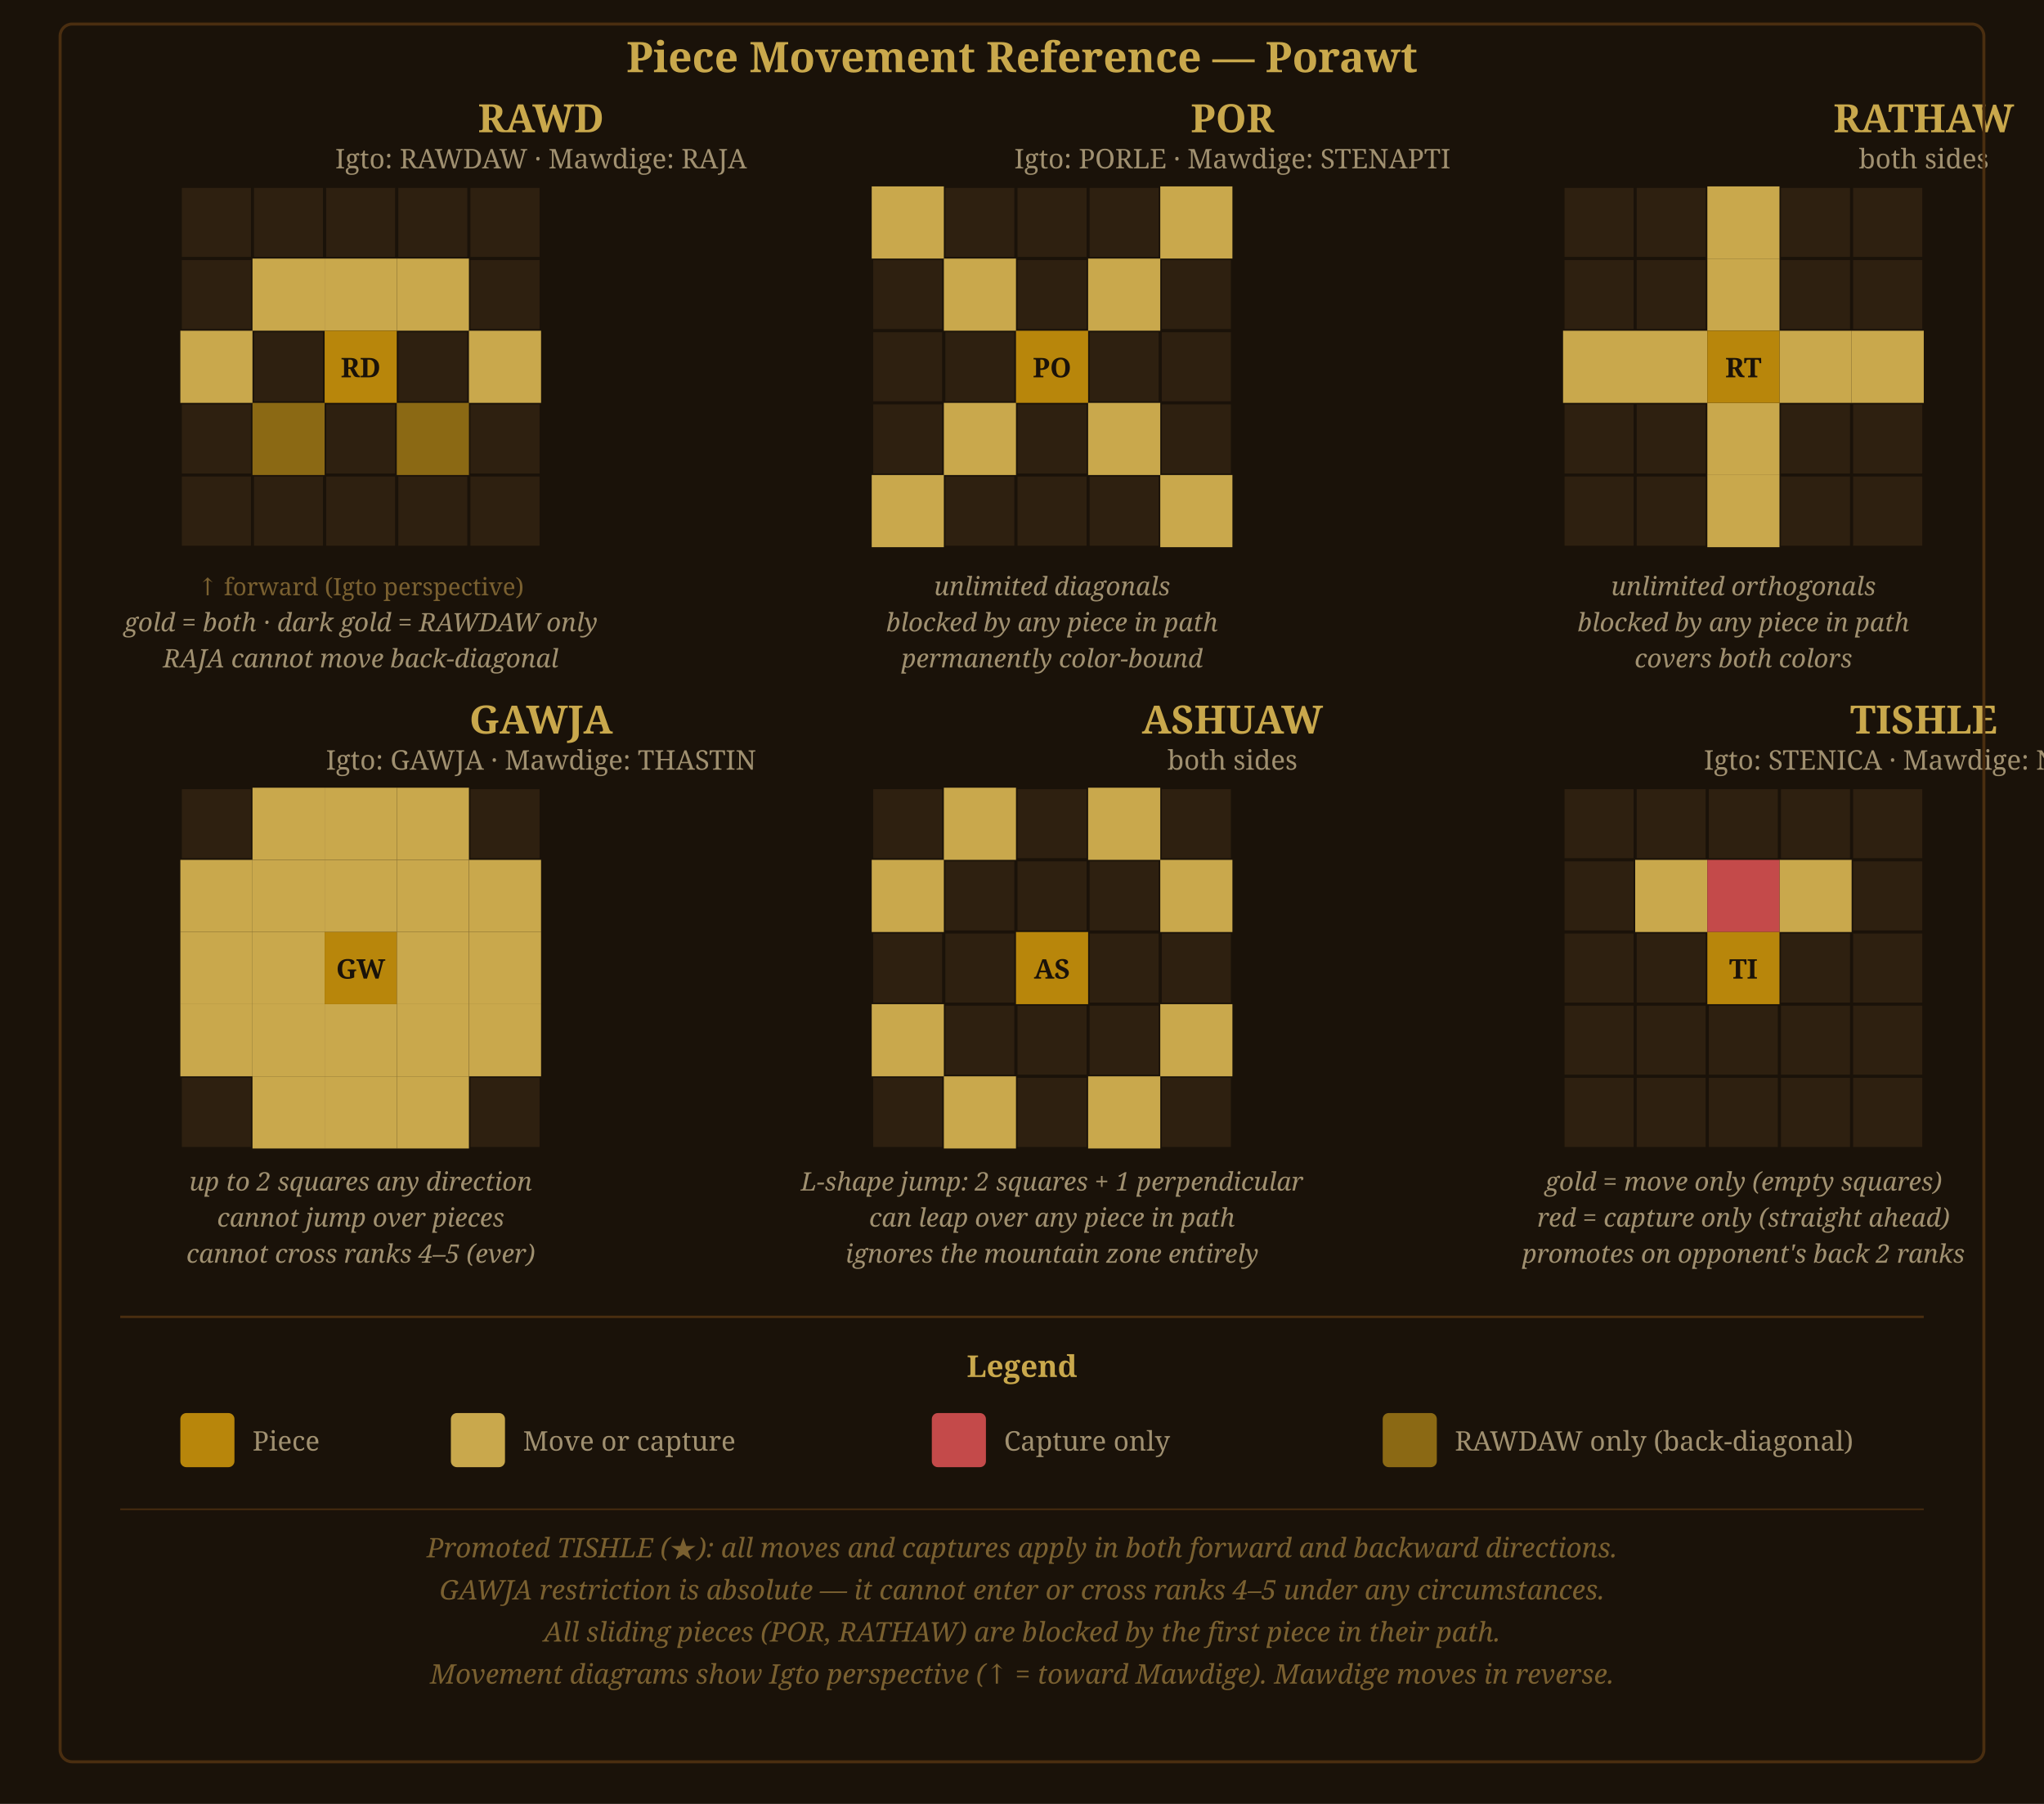
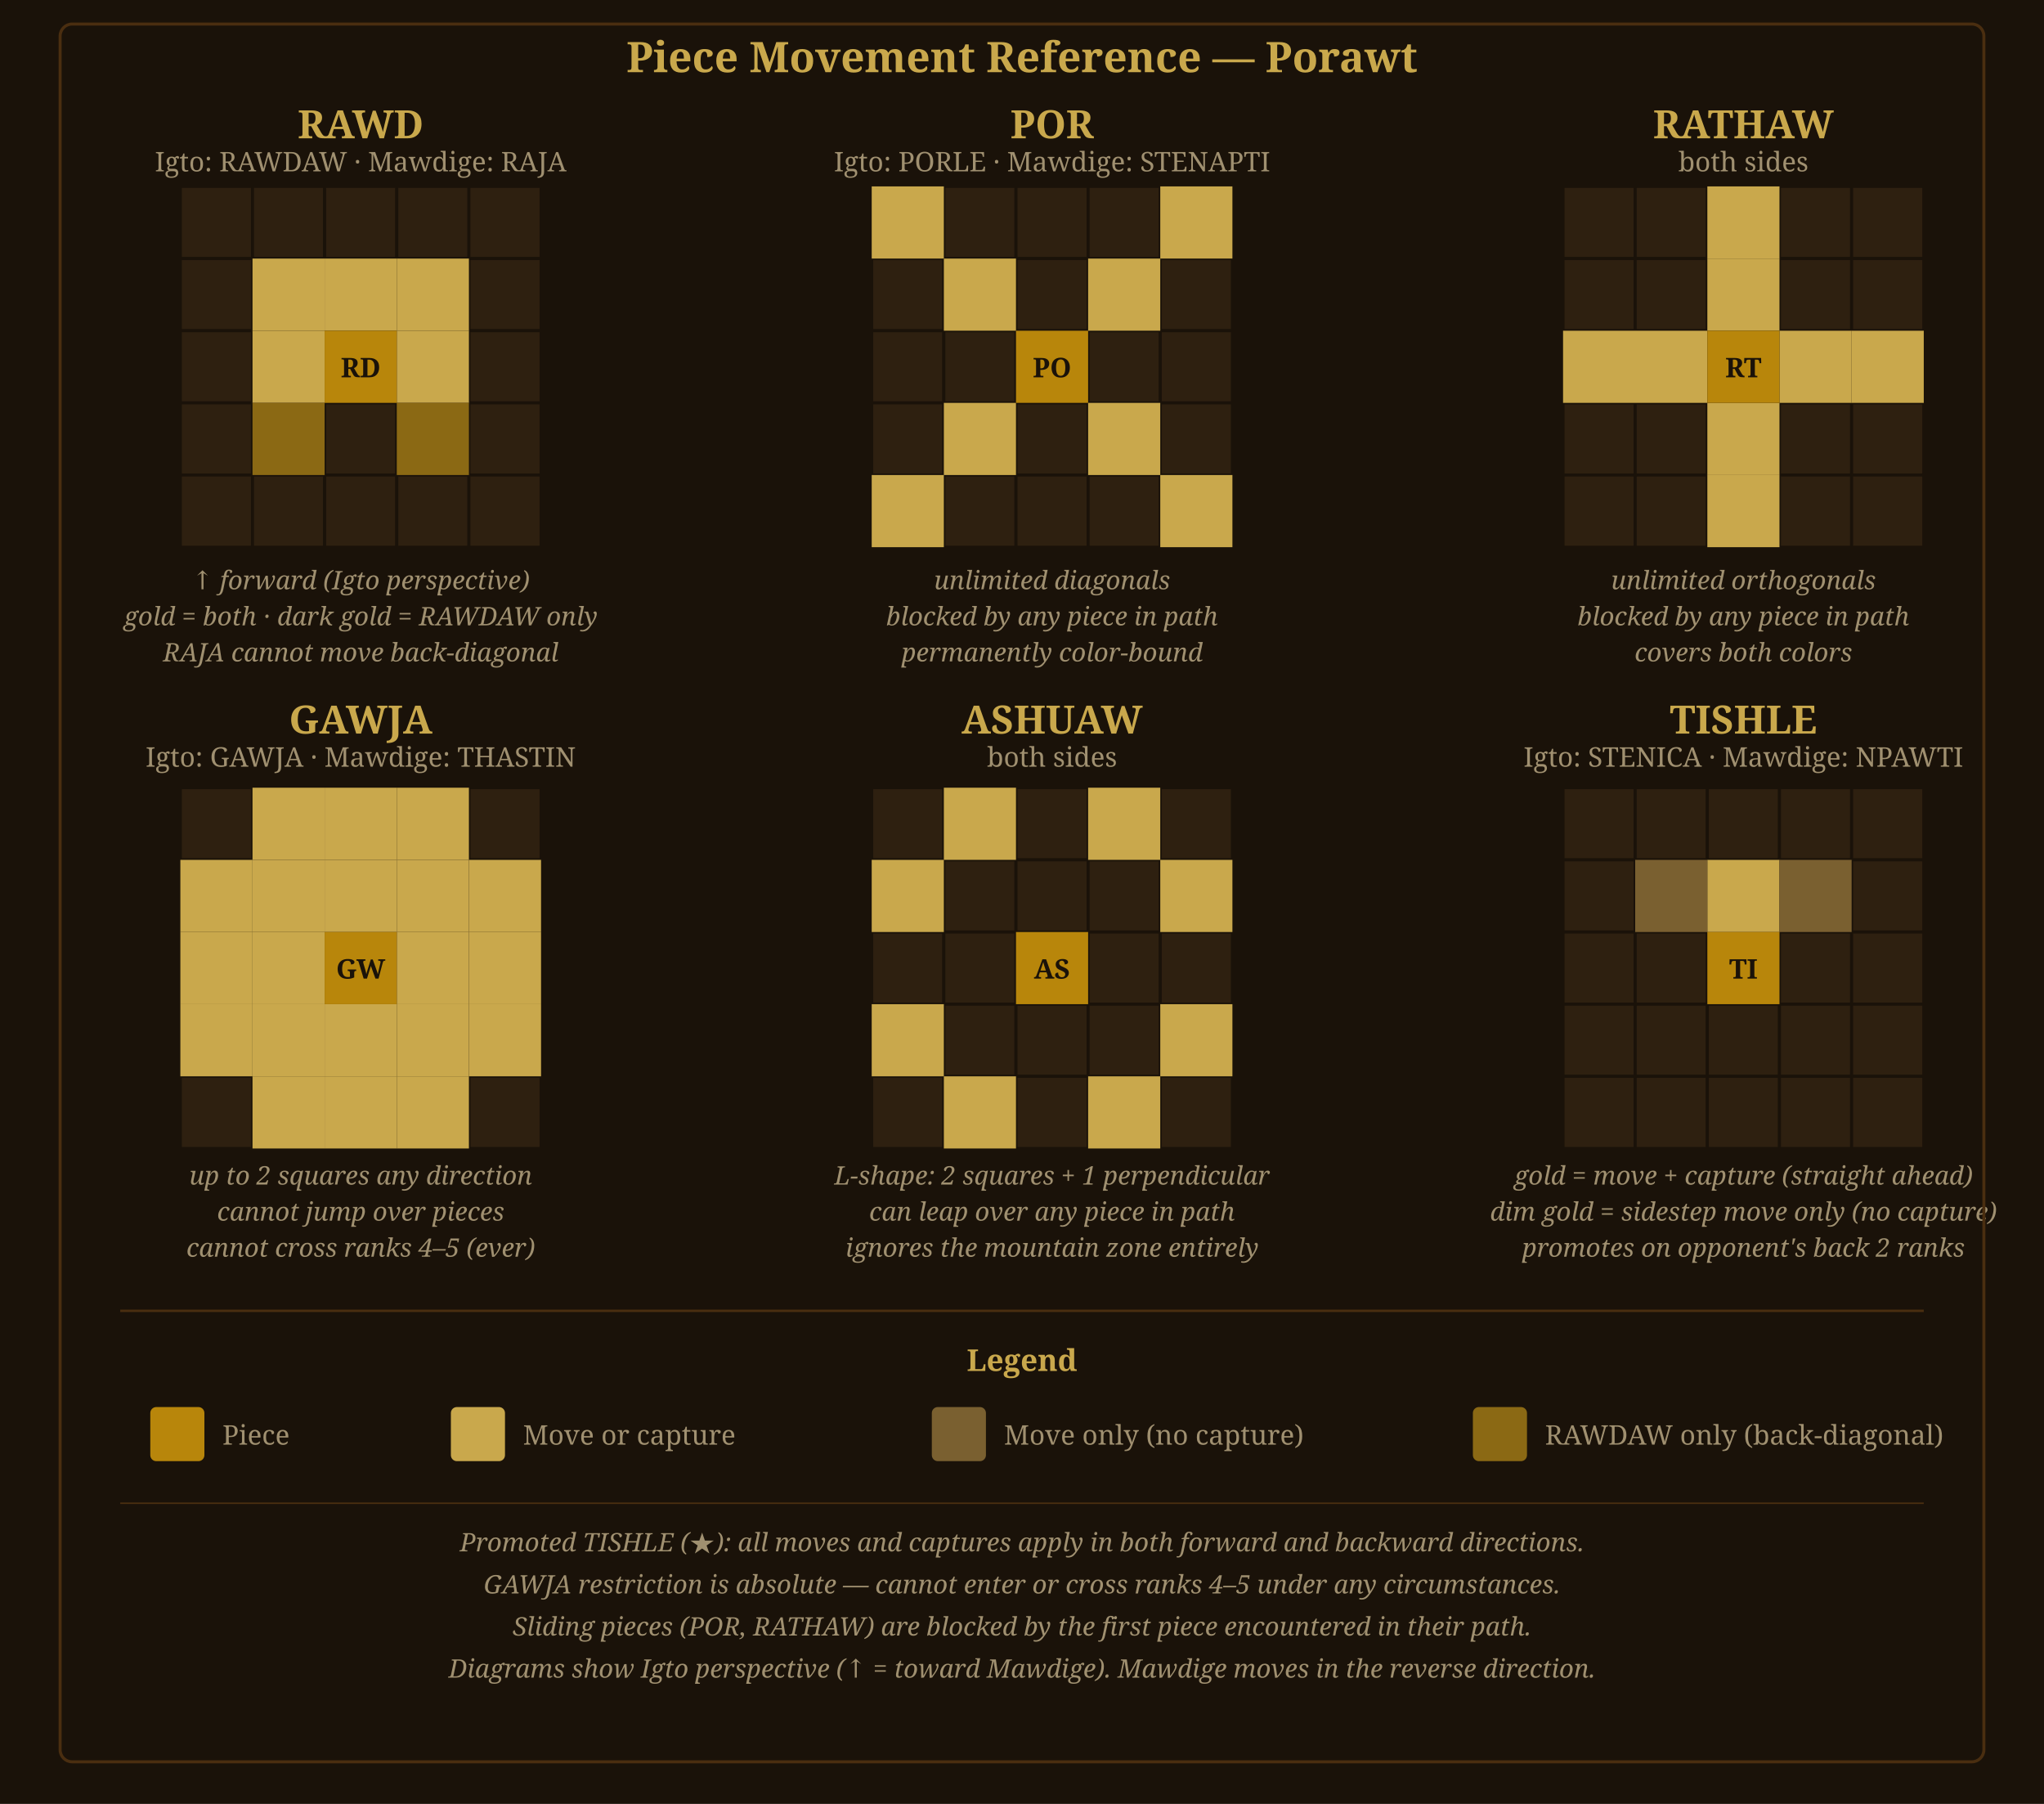
<svg xmlns="http://www.w3.org/2000/svg" width="100%" viewBox="0 0 680 600" role="img">
  <defs>
    <style>
-     .tt  { font-family:Georgia,serif; font-size:13px; font-weight:bold; fill:#c9a84c; text-anchor:middle; }
-     .sub { font-family:Georgia,serif; font-size:9px;  fill:#a09070; text-anchor:middle; }
-     .note{ font-family:Georgia,serif; font-size:8.5px; fill:#a09070; text-anchor:middle; font-style:italic; }
-     .leg { font-family:Georgia,serif; font-size:9px;  fill:#a09070; dominant-baseline:central; }
-     .hdr { font-family:Georgia,serif; font-size:14px; font-weight:bold; fill:#c9a84c; text-anchor:middle; }
+     .note { font-family:Georgia,serif; font-size:8.5px; fill:#a09070; text-anchor:middle; font-style:italic; }
+     .leg  { font-family:Georgia,serif; font-size:9px;   fill:#a09070; dominant-baseline:central; }
+     .hdr  { font-family:Georgia,serif; font-size:14px;  font-weight:bold; fill:#c9a84c; text-anchor:middle; }
+     .ptitle { font-family:Georgia,serif; font-size:13px; font-weight:bold; fill:#c9a84c; text-anchor:middle; }
+     .psub   { font-family:Georgia,serif; font-size:9px;  fill:#a09070; text-anchor:middle; }
+     .pcode  { font-family:Georgia,serif; font-size:9px;  font-weight:bold; fill:#1a1209; text-anchor:middle; dominant-baseline:central; }
  </style>
  </defs>
  <rect width="680" height="600" fill="#1a1209" />
  <text class="hdr" x="340" y="24">Piece Movement Reference — Porawt</text>
-   <text class="tt" x="180" y="44">RAWD</text>
-   <text class="sub" x="180" y="56">Igto: RAWDAW · Mawdige: RAJA</text>
+   <text class="ptitle" x="120" y="46">RAWD</text>
+   <text class="psub" x="120" y="57">Igto: RAWDAW · Mawdige: RAJA</text>
  <g fill="#2e2010" stroke="#1a1209" stroke-width="1">
    <rect x="60" y="62" width="24" height="24" />
    <rect x="84" y="62" width="24" height="24" />
    <rect x="108" y="62" width="24" height="24" />
    <rect x="132" y="62" width="24" height="24" />
    <rect x="156" y="62" width="24" height="24" />
    <rect x="60" y="86" width="24" height="24" />
    <rect x="84" y="86" width="24" height="24" />
    <rect x="108" y="86" width="24" height="24" />
    <rect x="132" y="86" width="24" height="24" />
    <rect x="156" y="86" width="24" height="24" />
    <rect x="60" y="110" width="24" height="24" />
    <rect x="84" y="110" width="24" height="24" />
    <rect x="108" y="110" width="24" height="24" />
    <rect x="132" y="110" width="24" height="24" />
    <rect x="156" y="110" width="24" height="24" />
    <rect x="60" y="134" width="24" height="24" />
    <rect x="84" y="134" width="24" height="24" />
    <rect x="108" y="134" width="24" height="24" />
    <rect x="132" y="134" width="24" height="24" />
    <rect x="156" y="134" width="24" height="24" />
    <rect x="60" y="158" width="24" height="24" />
    <rect x="84" y="158" width="24" height="24" />
    <rect x="108" y="158" width="24" height="24" />
    <rect x="132" y="158" width="24" height="24" />
    <rect x="156" y="158" width="24" height="24" />
  </g>
  <rect x="84" y="86" width="24" height="24" fill="#c9a84c" />
  <rect x="108" y="86" width="24" height="24" fill="#c9a84c" />
  <rect x="132" y="86" width="24" height="24" fill="#c9a84c" />
-   <rect x="60" y="110" width="24" height="24" fill="#c9a84c" />
-   <rect x="156" y="110" width="24" height="24" fill="#c9a84c" />
+   <rect x="84" y="110" width="24" height="24" fill="#c9a84c" />
+   <rect x="132" y="110" width="24" height="24" fill="#c9a84c" />
  <rect x="84" y="134" width="24" height="24" fill="#8b6914" />
  <rect x="132" y="134" width="24" height="24" fill="#8b6914" />
  <rect x="108" y="110" width="24" height="24" fill="#b8860b" />
-   <text style="font-family:Georgia,serif;font-size:9px;font-weight:bold;fill:#1a1209;text-anchor:middle;dominant-baseline:central" x="120" y="122">RD</text>
-   <text style="font-family:Georgia,serif;font-size:8px;fill:#7a6030;text-anchor:middle" x="120" y="198">↑ forward (Igto perspective)</text>
-   <text class="note" x="120" y="210">gold = both · dark gold = RAWDAW only</text>
-   <text class="note" x="120" y="222">RAJA cannot move back-diagonal</text>
-   <text class="tt" x="410" y="44">POR</text>
-   <text class="sub" x="410" y="56">Igto: PORLE · Mawdige: STENAPTI</text>
+   <text class="pcode" x="120" y="122">RD</text>
+   <text class="note" x="120" y="196">↑ forward (Igto perspective)</text>
+   <text class="note" x="120" y="208">gold = both · dark gold = RAWDAW only</text>
+   <text class="note" x="120" y="220">RAJA cannot move back-diagonal</text>
+   <text class="ptitle" x="350" y="46">POR</text>
+   <text class="psub" x="350" y="57">Igto: PORLE · Mawdige: STENAPTI</text>
  <g fill="#2e2010" stroke="#1a1209" stroke-width="1">
    <rect x="290" y="62" width="24" height="24" />
    <rect x="314" y="62" width="24" height="24" />
    <rect x="338" y="62" width="24" height="24" />
    <rect x="362" y="62" width="24" height="24" />
    <rect x="386" y="62" width="24" height="24" />
    <rect x="290" y="86" width="24" height="24" />
    <rect x="314" y="86" width="24" height="24" />
    <rect x="338" y="86" width="24" height="24" />
    <rect x="362" y="86" width="24" height="24" />
    <rect x="386" y="86" width="24" height="24" />
    <rect x="290" y="110" width="24" height="24" />
    <rect x="314" y="110" width="24" height="24" />
    <rect x="338" y="110" width="24" height="24" />
    <rect x="362" y="110" width="24" height="24" />
    <rect x="386" y="110" width="24" height="24" />
    <rect x="290" y="134" width="24" height="24" />
    <rect x="314" y="134" width="24" height="24" />
    <rect x="338" y="134" width="24" height="24" />
    <rect x="362" y="134" width="24" height="24" />
    <rect x="386" y="134" width="24" height="24" />
    <rect x="290" y="158" width="24" height="24" />
    <rect x="314" y="158" width="24" height="24" />
    <rect x="338" y="158" width="24" height="24" />
    <rect x="362" y="158" width="24" height="24" />
    <rect x="386" y="158" width="24" height="24" />
  </g>
  <rect x="290" y="62" width="24" height="24" fill="#c9a84c" />
  <rect x="386" y="62" width="24" height="24" fill="#c9a84c" />
  <rect x="314" y="86" width="24" height="24" fill="#c9a84c" />
  <rect x="362" y="86" width="24" height="24" fill="#c9a84c" />
  <rect x="314" y="134" width="24" height="24" fill="#c9a84c" />
  <rect x="362" y="134" width="24" height="24" fill="#c9a84c" />
  <rect x="290" y="158" width="24" height="24" fill="#c9a84c" />
  <rect x="386" y="158" width="24" height="24" fill="#c9a84c" />
  <rect x="338" y="110" width="24" height="24" fill="#b8860b" />
-   <text style="font-family:Georgia,serif;font-size:9px;font-weight:bold;fill:#1a1209;text-anchor:middle;dominant-baseline:central" x="350" y="122">PO</text>
-   <text class="note" x="350" y="198">unlimited diagonals</text>
-   <text class="note" x="350" y="210">blocked by any piece in path</text>
-   <text class="note" x="350" y="222">permanently color-bound</text>
-   <text class="tt" x="640" y="44">RATHAW</text>
-   <text class="sub" x="640" y="56">both sides</text>
+   <text class="pcode" x="350" y="122">PO</text>
+   <text class="note" x="350" y="196">unlimited diagonals</text>
+   <text class="note" x="350" y="208">blocked by any piece in path</text>
+   <text class="note" x="350" y="220">permanently color-bound</text>
+   <text class="ptitle" x="580" y="46">RATHAW</text>
+   <text class="psub" x="580" y="57">both sides</text>
  <g fill="#2e2010" stroke="#1a1209" stroke-width="1">
    <rect x="520" y="62" width="24" height="24" />
    <rect x="544" y="62" width="24" height="24" />
    <rect x="568" y="62" width="24" height="24" />
    <rect x="592" y="62" width="24" height="24" />
    <rect x="616" y="62" width="24" height="24" />
    <rect x="520" y="86" width="24" height="24" />
    <rect x="544" y="86" width="24" height="24" />
    <rect x="568" y="86" width="24" height="24" />
    <rect x="592" y="86" width="24" height="24" />
    <rect x="616" y="86" width="24" height="24" />
    <rect x="520" y="110" width="24" height="24" />
    <rect x="544" y="110" width="24" height="24" />
    <rect x="568" y="110" width="24" height="24" />
    <rect x="592" y="110" width="24" height="24" />
    <rect x="616" y="110" width="24" height="24" />
    <rect x="520" y="134" width="24" height="24" />
    <rect x="544" y="134" width="24" height="24" />
    <rect x="568" y="134" width="24" height="24" />
    <rect x="592" y="134" width="24" height="24" />
    <rect x="616" y="134" width="24" height="24" />
    <rect x="520" y="158" width="24" height="24" />
    <rect x="544" y="158" width="24" height="24" />
    <rect x="568" y="158" width="24" height="24" />
    <rect x="592" y="158" width="24" height="24" />
    <rect x="616" y="158" width="24" height="24" />
  </g>
  <rect x="568" y="62" width="24" height="24" fill="#c9a84c" />
  <rect x="568" y="86" width="24" height="24" fill="#c9a84c" />
  <rect x="520" y="110" width="24" height="24" fill="#c9a84c" />
  <rect x="544" y="110" width="24" height="24" fill="#c9a84c" />
  <rect x="592" y="110" width="24" height="24" fill="#c9a84c" />
  <rect x="616" y="110" width="24" height="24" fill="#c9a84c" />
  <rect x="568" y="134" width="24" height="24" fill="#c9a84c" />
  <rect x="568" y="158" width="24" height="24" fill="#c9a84c" />
  <rect x="568" y="110" width="24" height="24" fill="#b8860b" />
-   <text style="font-family:Georgia,serif;font-size:9px;font-weight:bold;fill:#1a1209;text-anchor:middle;dominant-baseline:central" x="580" y="122">RT</text>
-   <text class="note" x="580" y="198">unlimited orthogonals</text>
-   <text class="note" x="580" y="210">blocked by any piece in path</text>
-   <text class="note" x="580" y="222">covers both colors</text>
-   <text class="tt" x="180" y="244">GAWJA</text>
-   <text class="sub" x="180" y="256">Igto: GAWJA · Mawdige: THASTIN</text>
+   <text class="pcode" x="580" y="122">RT</text>
+   <text class="note" x="580" y="196">unlimited orthogonals</text>
+   <text class="note" x="580" y="208">blocked by any piece in path</text>
+   <text class="note" x="580" y="220">covers both colors</text>
+   <text class="ptitle" x="120" y="244">GAWJA</text>
+   <text class="psub" x="120" y="255">Igto: GAWJA · Mawdige: THASTIN</text>
  <g fill="#2e2010" stroke="#1a1209" stroke-width="1">
    <rect x="60" y="262" width="24" height="24" />
    <rect x="84" y="262" width="24" height="24" />
    <rect x="108" y="262" width="24" height="24" />
    <rect x="132" y="262" width="24" height="24" />
    <rect x="156" y="262" width="24" height="24" />
    <rect x="60" y="286" width="24" height="24" />
    <rect x="84" y="286" width="24" height="24" />
    <rect x="108" y="286" width="24" height="24" />
    <rect x="132" y="286" width="24" height="24" />
    <rect x="156" y="286" width="24" height="24" />
    <rect x="60" y="310" width="24" height="24" />
    <rect x="84" y="310" width="24" height="24" />
    <rect x="108" y="310" width="24" height="24" />
    <rect x="132" y="310" width="24" height="24" />
    <rect x="156" y="310" width="24" height="24" />
    <rect x="60" y="334" width="24" height="24" />
    <rect x="84" y="334" width="24" height="24" />
    <rect x="108" y="334" width="24" height="24" />
    <rect x="132" y="334" width="24" height="24" />
    <rect x="156" y="334" width="24" height="24" />
    <rect x="60" y="358" width="24" height="24" />
    <rect x="84" y="358" width="24" height="24" />
    <rect x="108" y="358" width="24" height="24" />
    <rect x="132" y="358" width="24" height="24" />
    <rect x="156" y="358" width="24" height="24" />
  </g>
  <rect x="84" y="262" width="24" height="24" fill="#c9a84c" />
  <rect x="108" y="262" width="24" height="24" fill="#c9a84c" />
  <rect x="132" y="262" width="24" height="24" fill="#c9a84c" />
  <rect x="60" y="286" width="24" height="24" fill="#c9a84c" />
  <rect x="84" y="286" width="24" height="24" fill="#c9a84c" />
  <rect x="108" y="286" width="24" height="24" fill="#c9a84c" />
  <rect x="132" y="286" width="24" height="24" fill="#c9a84c" />
  <rect x="156" y="286" width="24" height="24" fill="#c9a84c" />
  <rect x="60" y="310" width="24" height="24" fill="#c9a84c" />
  <rect x="84" y="310" width="24" height="24" fill="#c9a84c" />
  <rect x="132" y="310" width="24" height="24" fill="#c9a84c" />
  <rect x="156" y="310" width="24" height="24" fill="#c9a84c" />
  <rect x="60" y="334" width="24" height="24" fill="#c9a84c" />
  <rect x="84" y="334" width="24" height="24" fill="#c9a84c" />
  <rect x="108" y="334" width="24" height="24" fill="#c9a84c" />
  <rect x="132" y="334" width="24" height="24" fill="#c9a84c" />
  <rect x="156" y="334" width="24" height="24" fill="#c9a84c" />
  <rect x="84" y="358" width="24" height="24" fill="#c9a84c" />
  <rect x="108" y="358" width="24" height="24" fill="#c9a84c" />
  <rect x="132" y="358" width="24" height="24" fill="#c9a84c" />
  <rect x="108" y="310" width="24" height="24" fill="#b8860b" />
-   <text style="font-family:Georgia,serif;font-size:9px;font-weight:bold;fill:#1a1209;text-anchor:middle;dominant-baseline:central" x="120" y="322">GW</text>
-   <text class="note" x="120" y="396">up to 2 squares any direction</text>
-   <text class="note" x="120" y="408">cannot jump over pieces</text>
-   <text class="note" x="120" y="420">cannot cross ranks 4–5 (ever)</text>
-   <text class="tt" x="410" y="244">ASHUAW</text>
-   <text class="sub" x="410" y="256">both sides</text>
+   <text class="pcode" x="120" y="322">GW</text>
+   <text class="note" x="120" y="394">up to 2 squares any direction</text>
+   <text class="note" x="120" y="406">cannot jump over pieces</text>
+   <text class="note" x="120" y="418">cannot cross ranks 4–5 (ever)</text>
+   <text class="ptitle" x="350" y="244">ASHUAW</text>
+   <text class="psub" x="350" y="255">both sides</text>
  <g fill="#2e2010" stroke="#1a1209" stroke-width="1">
    <rect x="290" y="262" width="24" height="24" />
    <rect x="314" y="262" width="24" height="24" />
    <rect x="338" y="262" width="24" height="24" />
    <rect x="362" y="262" width="24" height="24" />
    <rect x="386" y="262" width="24" height="24" />
    <rect x="290" y="286" width="24" height="24" />
    <rect x="314" y="286" width="24" height="24" />
    <rect x="338" y="286" width="24" height="24" />
    <rect x="362" y="286" width="24" height="24" />
    <rect x="386" y="286" width="24" height="24" />
    <rect x="290" y="310" width="24" height="24" />
    <rect x="314" y="310" width="24" height="24" />
    <rect x="338" y="310" width="24" height="24" />
    <rect x="362" y="310" width="24" height="24" />
    <rect x="386" y="310" width="24" height="24" />
    <rect x="290" y="334" width="24" height="24" />
    <rect x="314" y="334" width="24" height="24" />
    <rect x="338" y="334" width="24" height="24" />
    <rect x="362" y="334" width="24" height="24" />
    <rect x="386" y="334" width="24" height="24" />
    <rect x="290" y="358" width="24" height="24" />
    <rect x="314" y="358" width="24" height="24" />
    <rect x="338" y="358" width="24" height="24" />
    <rect x="362" y="358" width="24" height="24" />
    <rect x="386" y="358" width="24" height="24" />
  </g>
  <rect x="386" y="286" width="24" height="24" fill="#c9a84c" />
  <rect x="386" y="334" width="24" height="24" fill="#c9a84c" />
  <rect x="290" y="286" width="24" height="24" fill="#c9a84c" />
  <rect x="290" y="334" width="24" height="24" fill="#c9a84c" />
  <rect x="362" y="262" width="24" height="24" fill="#c9a84c" />
  <rect x="362" y="358" width="24" height="24" fill="#c9a84c" />
  <rect x="314" y="262" width="24" height="24" fill="#c9a84c" />
  <rect x="314" y="358" width="24" height="24" fill="#c9a84c" />
  <rect x="338" y="310" width="24" height="24" fill="#b8860b" />
-   <text style="font-family:Georgia,serif;font-size:9px;font-weight:bold;fill:#1a1209;text-anchor:middle;dominant-baseline:central" x="350" y="322">AS</text>
-   <text class="note" x="350" y="396">L-shape jump: 2 squares + 1 perpendicular</text>
-   <text class="note" x="350" y="408">can leap over any piece in path</text>
-   <text class="note" x="350" y="420">ignores the mountain zone entirely</text>
-   <text class="tt" x="640" y="244">TISHLE</text>
-   <text class="sub" x="640" y="256">Igto: STENICA · Mawdige: NPAWTI</text>
+   <text class="pcode" x="350" y="322">AS</text>
+   <text class="note" x="350" y="394">L-shape: 2 squares + 1 perpendicular</text>
+   <text class="note" x="350" y="406">can leap over any piece in path</text>
+   <text class="note" x="350" y="418">ignores the mountain zone entirely</text>
+   <text class="ptitle" x="580" y="244">TISHLE</text>
+   <text class="psub" x="580" y="255">Igto: STENICA · Mawdige: NPAWTI</text>
  <g fill="#2e2010" stroke="#1a1209" stroke-width="1">
    <rect x="520" y="262" width="24" height="24" />
    <rect x="544" y="262" width="24" height="24" />
    <rect x="568" y="262" width="24" height="24" />
    <rect x="592" y="262" width="24" height="24" />
    <rect x="616" y="262" width="24" height="24" />
    <rect x="520" y="286" width="24" height="24" />
    <rect x="544" y="286" width="24" height="24" />
    <rect x="568" y="286" width="24" height="24" />
    <rect x="592" y="286" width="24" height="24" />
    <rect x="616" y="286" width="24" height="24" />
    <rect x="520" y="310" width="24" height="24" />
    <rect x="544" y="310" width="24" height="24" />
    <rect x="568" y="310" width="24" height="24" />
    <rect x="592" y="310" width="24" height="24" />
    <rect x="616" y="310" width="24" height="24" />
    <rect x="520" y="334" width="24" height="24" />
    <rect x="544" y="334" width="24" height="24" />
    <rect x="568" y="334" width="24" height="24" />
    <rect x="592" y="334" width="24" height="24" />
    <rect x="616" y="334" width="24" height="24" />
    <rect x="520" y="358" width="24" height="24" />
    <rect x="544" y="358" width="24" height="24" />
    <rect x="568" y="358" width="24" height="24" />
    <rect x="592" y="358" width="24" height="24" />
    <rect x="616" y="358" width="24" height="24" />
  </g>
-   <rect x="544" y="286" width="24" height="24" fill="#c9a84c" />
-   <rect x="592" y="286" width="24" height="24" fill="#c9a84c" />
-   <rect x="568" y="286" width="24" height="24" fill="#c44a4a" />
+   <rect x="568" y="286" width="24" height="24" fill="#c9a84c" />
+   <rect x="544" y="286" width="24" height="24" fill="#7a6030" />
+   <rect x="592" y="286" width="24" height="24" fill="#7a6030" />
  <rect x="568" y="310" width="24" height="24" fill="#b8860b" />
-   <text style="font-family:Georgia,serif;font-size:9px;font-weight:bold;fill:#1a1209;text-anchor:middle;dominant-baseline:central" x="580" y="322">TI</text>
-   <text class="note" x="580" y="396">gold = move only (empty squares)</text>
-   <text class="note" x="580" y="408">red = capture only (straight ahead)</text>
-   <text class="note" x="580" y="420">promotes on opponent's back 2 ranks</text>
-   <line x1="40" y1="438" x2="640" y2="438" stroke="#4a2e10" stroke-width="0.8" />
-   <text style="font-family:Georgia,serif;font-size:10px;font-weight:bold;fill:#c9a84c;text-anchor:middle" x="340" y="458">Legend</text>
-   <rect x="60" y="470" width="18" height="18" rx="2" fill="#b8860b" />
-   <text class="leg" x="84" y="479">Piece</text>
-   <rect x="150" y="470" width="18" height="18" rx="2" fill="#c9a84c" />
-   <text class="leg" x="174" y="479">Move or capture</text>
-   <rect x="310" y="470" width="18" height="18" rx="2" fill="#c44a4a" />
-   <text class="leg" x="334" y="479">Capture only</text>
-   <rect x="460" y="470" width="18" height="18" rx="2" fill="#8b6914" />
-   <text class="leg" x="484" y="479">RAWDAW only (back-diagonal)</text>
-   <line x1="40" y1="502" x2="640" y2="502" stroke="#4a2e10" stroke-width="0.5" />
-   <text style="font-family:Georgia,serif;font-size:9px;fill:#7a6030;text-anchor:middle;font-style:italic" x="340" y="518">Promoted TISHLE (★): all moves and captures apply in both forward and backward directions.</text>
-   <text style="font-family:Georgia,serif;font-size:9px;fill:#7a6030;text-anchor:middle;font-style:italic" x="340" y="532">GAWJA restriction is absolute — it cannot enter or cross ranks 4–5 under any circumstances.</text>
-   <text style="font-family:Georgia,serif;font-size:9px;fill:#7a6030;text-anchor:middle;font-style:italic" x="340" y="546">All sliding pieces (POR, RATHAW) are blocked by the first piece in their path.</text>
-   <text style="font-family:Georgia,serif;font-size:9px;fill:#7a6030;text-anchor:middle;font-style:italic" x="340" y="560">Movement diagrams show Igto perspective (↑ = toward Mawdige). Mawdige moves in reverse.</text>
+   <text class="pcode" x="580" y="322">TI</text>
+   <text class="note" x="580" y="394">gold = move + capture (straight ahead)</text>
+   <text class="note" x="580" y="406">dim gold = sidestep move only (no capture)</text>
+   <text class="note" x="580" y="418">promotes on opponent's back 2 ranks</text>
+   <line x1="40" y1="436" x2="640" y2="436" stroke="#4a2e10" stroke-width="0.8" />
+   <text style="font-family:Georgia,serif;font-size:10px;font-weight:bold;fill:#c9a84c;text-anchor:middle" x="340" y="456">Legend</text>
+   <rect x="50" y="468" width="18" height="18" rx="2" fill="#b8860b" />
+   <text class="leg" x="74" y="477">Piece</text>
+   <rect x="150" y="468" width="18" height="18" rx="2" fill="#c9a84c" />
+   <text class="leg" x="174" y="477">Move or capture</text>
+   <rect x="310" y="468" width="18" height="18" rx="2" fill="#7a6030" />
+   <text class="leg" x="334" y="477">Move only (no capture)</text>
+   <rect x="490" y="468" width="18" height="18" rx="2" fill="#8b6914" />
+   <text class="leg" x="514" y="477">RAWDAW only (back-diagonal)</text>
+   <line x1="40" y1="500" x2="640" y2="500" stroke="#4a2e10" stroke-width="0.5" />
+   <text class="note" x="340" y="516">Promoted TISHLE (★): all moves and captures apply in both forward and backward directions.</text>
+   <text class="note" x="340" y="530">GAWJA restriction is absolute — cannot enter or cross ranks 4–5 under any circumstances.</text>
+   <text class="note" x="340" y="544">Sliding pieces (POR, RATHAW) are blocked by the first piece encountered in their path.</text>
+   <text class="note" x="340" y="558">Diagrams show Igto perspective (↑ = toward Mawdige). Mawdige moves in the reverse direction.</text>
  <rect x="20" y="8" width="640" height="578" fill="none" stroke="#4a2e10" stroke-width="1" rx="4" />
</svg>
